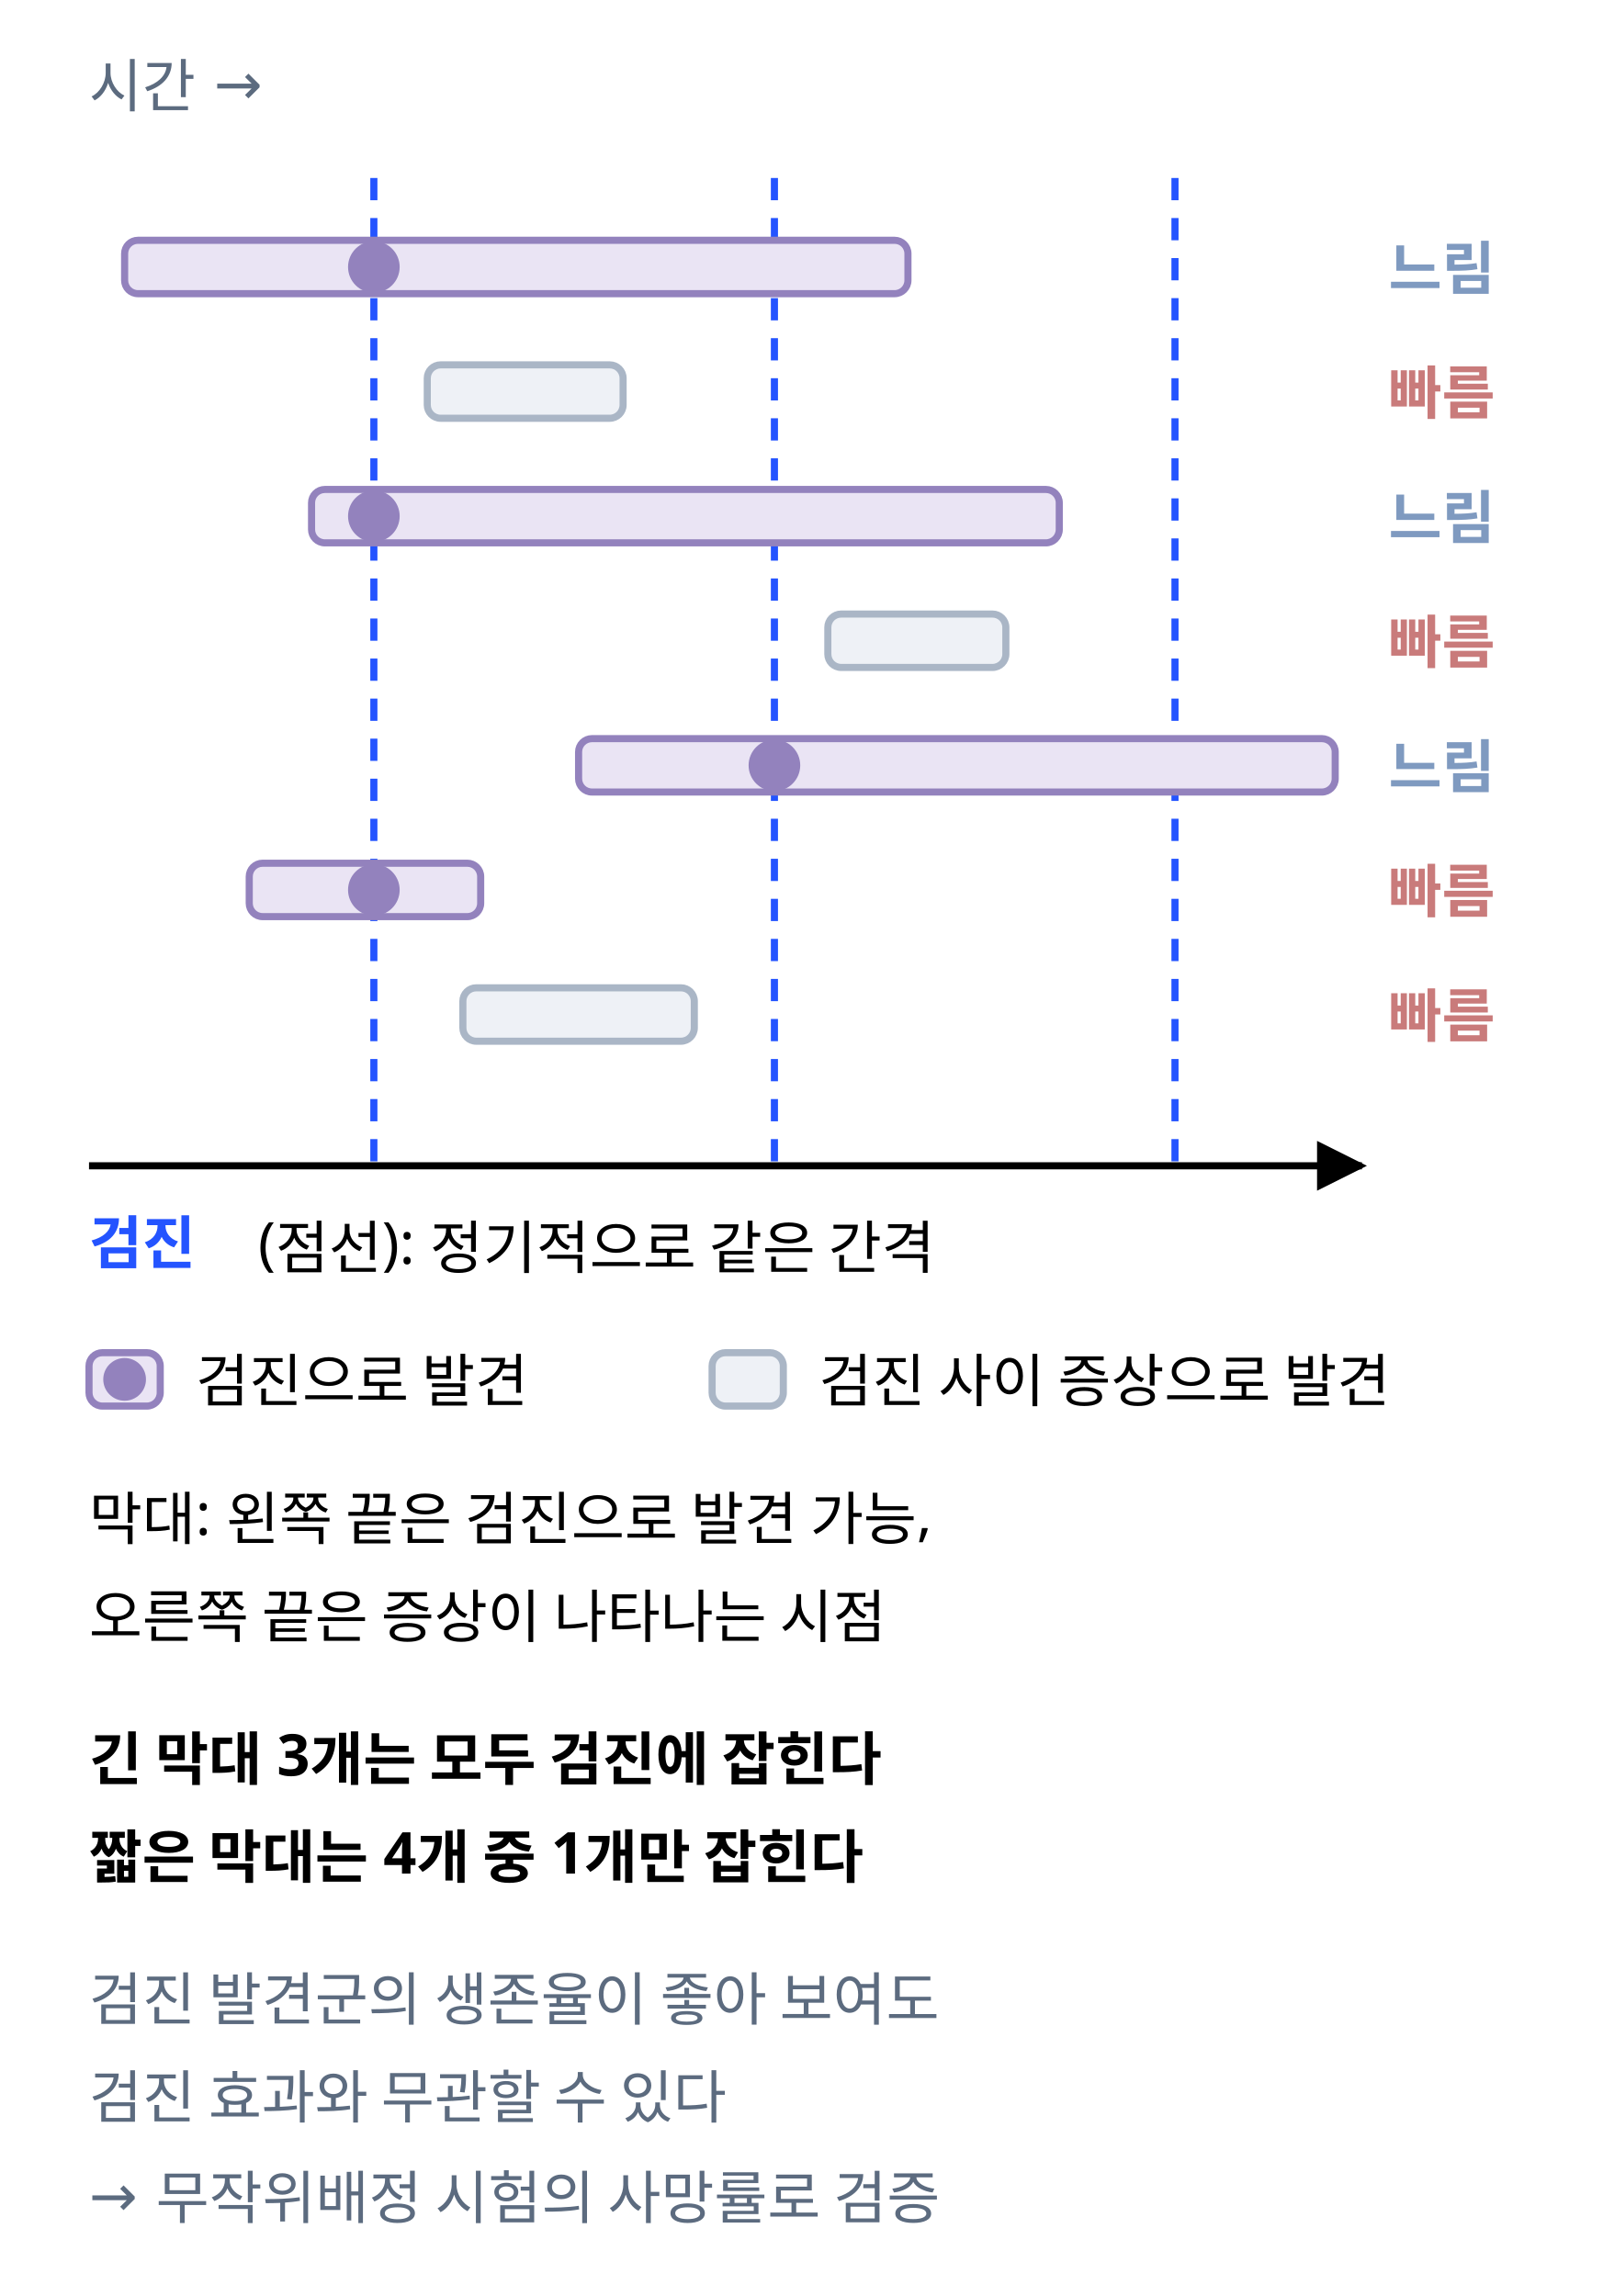
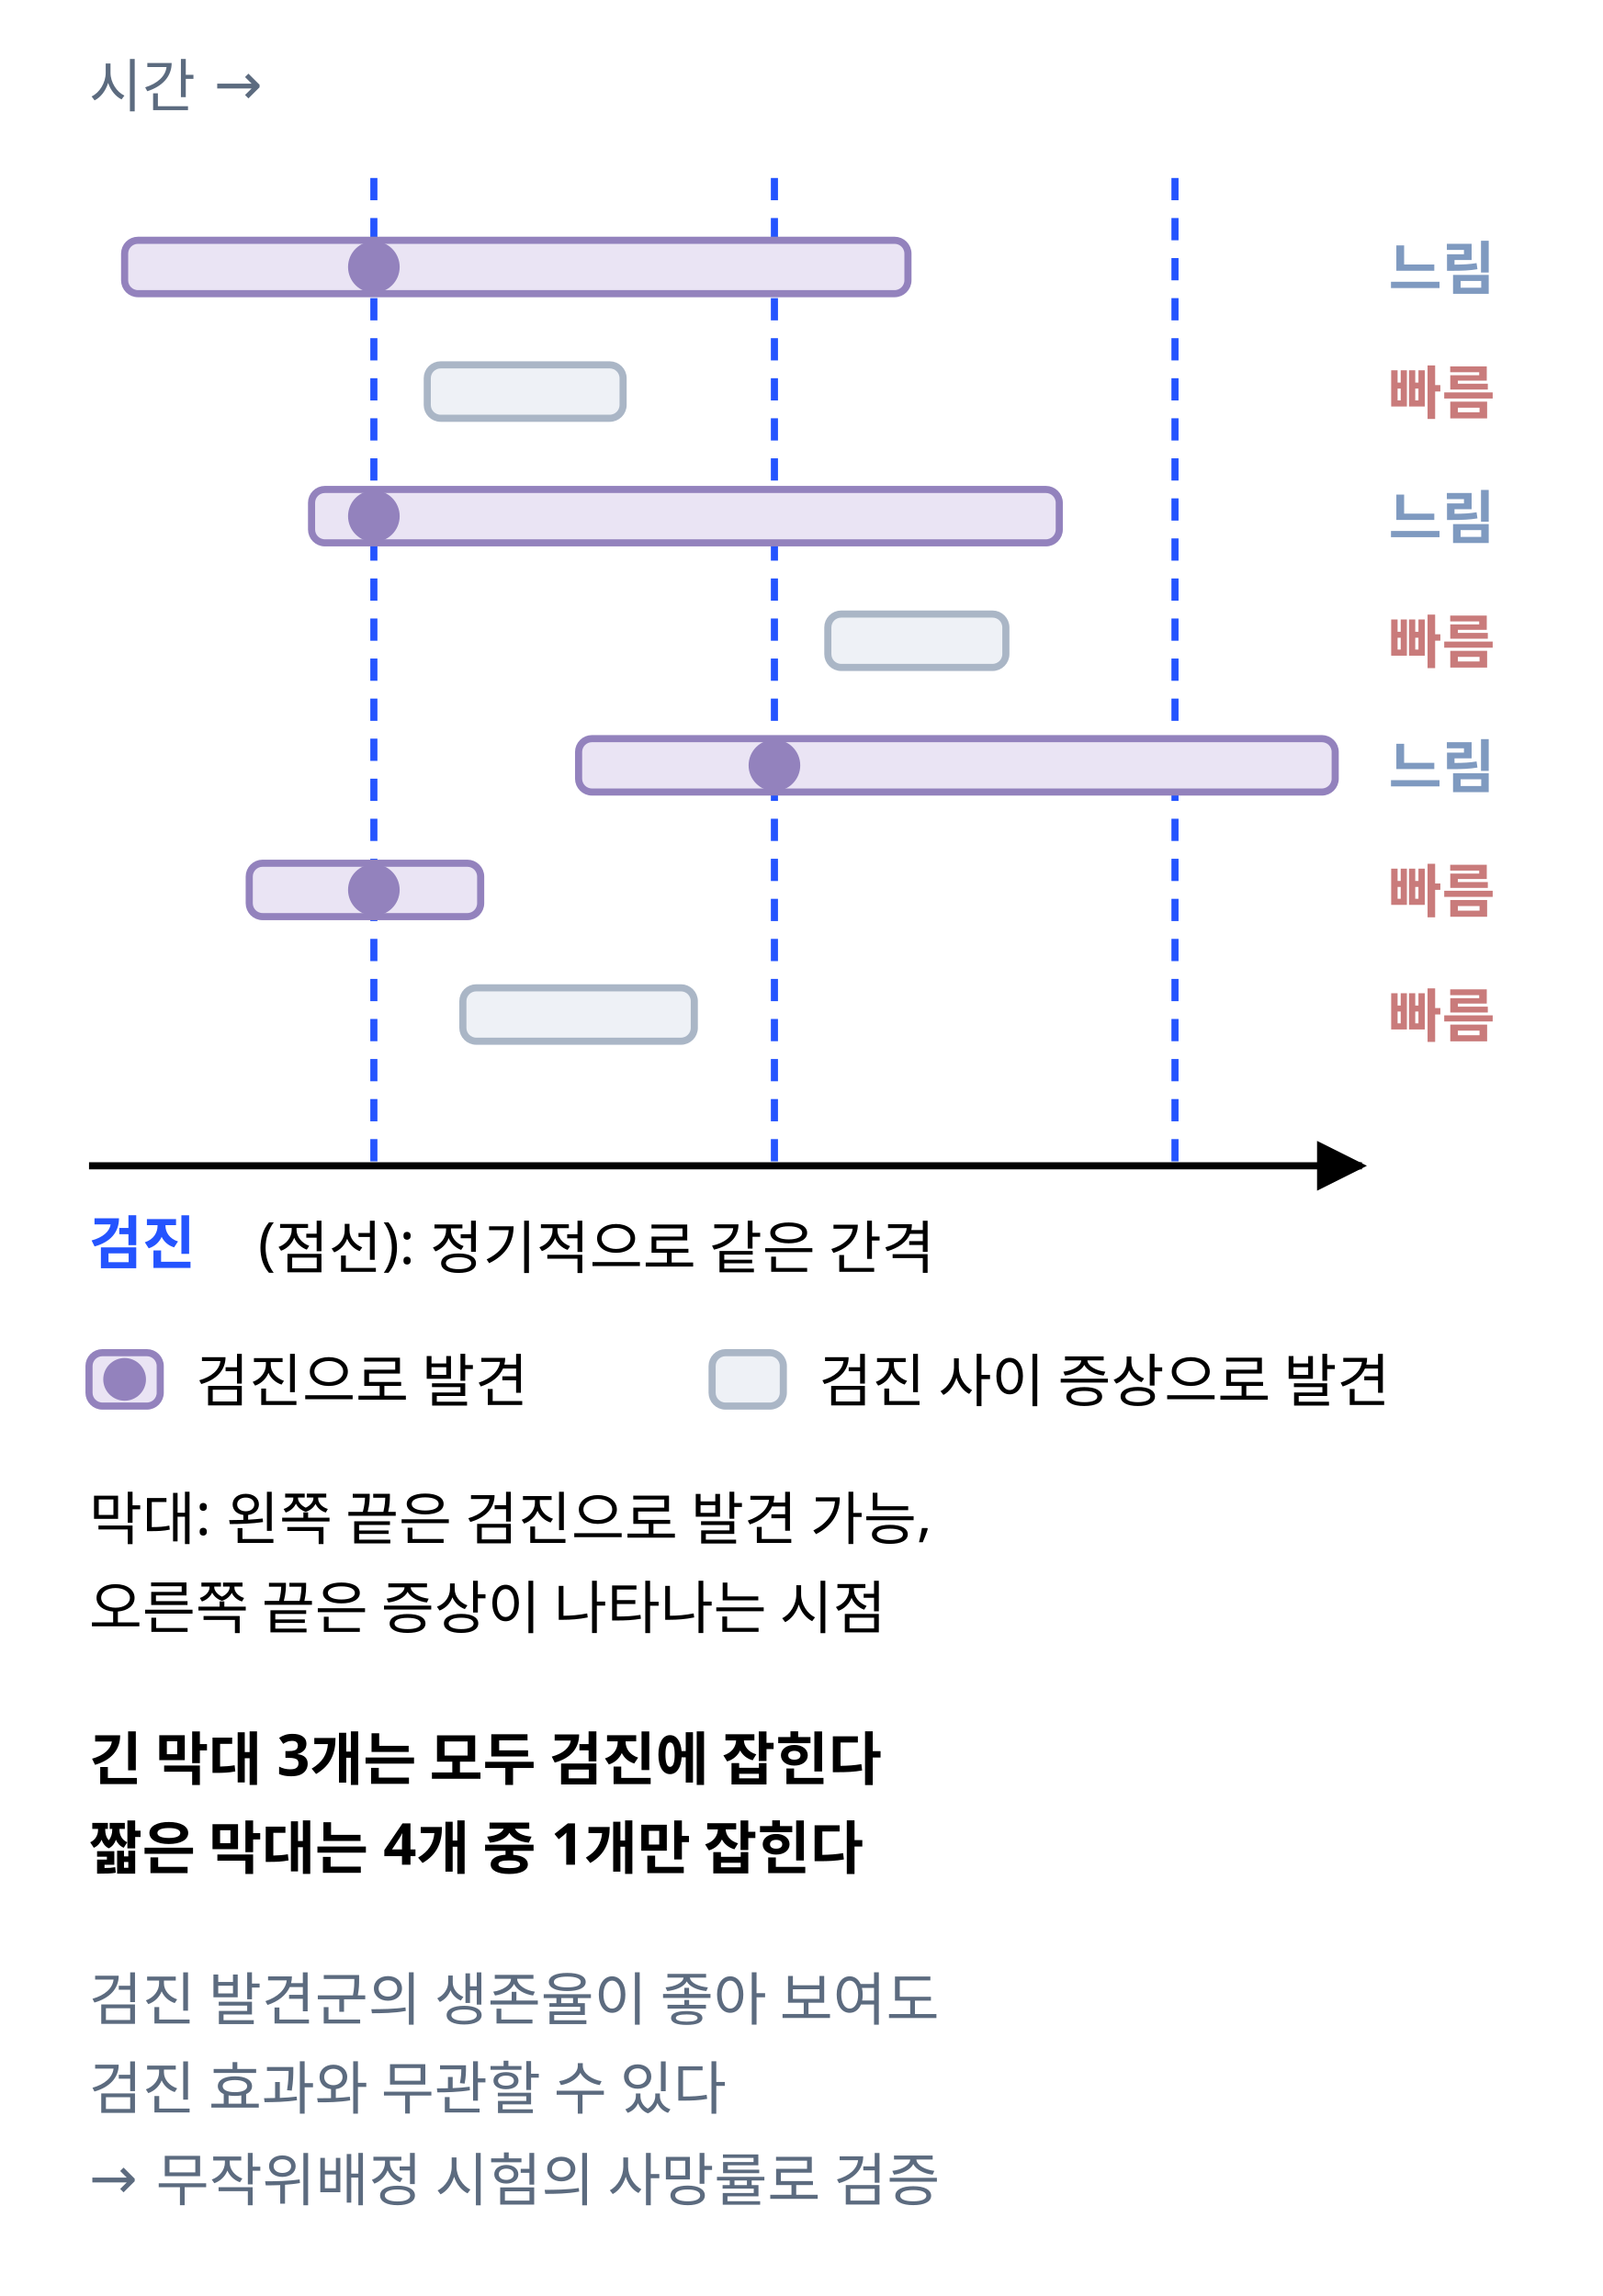
<svg xmlns="http://www.w3.org/2000/svg" class="si si-illus" viewBox="0 0 360 516" style="max-width:360px;color:var(--si-ink,var(--text,#1f2328))" role="img" aria-labelledby="length-time-bias-t" font-family="'Pretendard','Noto Sans KR','Apple SD Gothic Neo',sans-serif" font-size="13" fill="currentColor">
  <defs>
    <marker id="length-time-bias-ar" viewBox="0 0 10 10" refX="9" refY="5" markerWidth="7" markerHeight="7" orient="auto-start-reverse">
      <path d="M0,0L10,5L0,10z" style="fill:currentColor" />
    </marker>
  </defs>
  <text x="20" y="24" style="fill:var(--si-general,#5c6b7f)">시간 →</text>
  <line x1="84" y1="40" x2="84" y2="262" style="stroke:var(--si-accent,#2454ff);fill:none" stroke-width="1.6" stroke-dasharray="5 4" />
  <line x1="174" y1="40" x2="174" y2="262" style="stroke:var(--si-accent,#2454ff);fill:none" stroke-width="1.6" stroke-dasharray="5 4" />
  <line x1="264" y1="40" x2="264" y2="262" style="stroke:var(--si-accent,#2454ff);fill:none" stroke-width="1.6" stroke-dasharray="5 4" />
  <rect x="28" y="54" width="176" height="12" rx="3" style="stroke:var(--si-violet-s,#9382bd);fill:var(--si-violet-f,#eae4f4)" stroke-width="1.6" />
  <circle cx="84" cy="60" r="5" style="stroke:var(--si-violet-s,#9382bd);fill:var(--si-violet-s,#9382bd)" stroke-width="1.6" />
  <text x="312" y="65" font-weight="700" style="fill:var(--si-blue-s,#7f9ac0)">느림</text>
  <rect x="96" y="82" width="44" height="12" rx="3" style="stroke:var(--si-gray-s,#aab6c6);fill:var(--si-gray-f,#eef1f6)" stroke-width="1.6" />
  <text x="312" y="93" font-weight="700" style="fill:var(--si-rose-s,#c97b7b)">빠름</text>
  <rect x="70" y="110" width="168" height="12" rx="3" style="stroke:var(--si-violet-s,#9382bd);fill:var(--si-violet-f,#eae4f4)" stroke-width="1.6" />
  <circle cx="84" cy="116" r="5" style="stroke:var(--si-violet-s,#9382bd);fill:var(--si-violet-s,#9382bd)" stroke-width="1.6" />
  <text x="312" y="121" font-weight="700" style="fill:var(--si-blue-s,#7f9ac0)">느림</text>
  <rect x="186" y="138" width="40" height="12" rx="3" style="stroke:var(--si-gray-s,#aab6c6);fill:var(--si-gray-f,#eef1f6)" stroke-width="1.6" />
  <text x="312" y="149" font-weight="700" style="fill:var(--si-rose-s,#c97b7b)">빠름</text>
  <rect x="130" y="166" width="170" height="12" rx="3" style="stroke:var(--si-violet-s,#9382bd);fill:var(--si-violet-f,#eae4f4)" stroke-width="1.6" />
  <circle cx="174" cy="172" r="5" style="stroke:var(--si-violet-s,#9382bd);fill:var(--si-violet-s,#9382bd)" stroke-width="1.6" />
  <text x="312" y="177" font-weight="700" style="fill:var(--si-blue-s,#7f9ac0)">느림</text>
  <rect x="56" y="194" width="52" height="12" rx="3" style="stroke:var(--si-violet-s,#9382bd);fill:var(--si-violet-f,#eae4f4)" stroke-width="1.6" />
  <circle cx="84" cy="200" r="5" style="stroke:var(--si-violet-s,#9382bd);fill:var(--si-violet-s,#9382bd)" stroke-width="1.6" />
  <text x="312" y="205" font-weight="700" style="fill:var(--si-rose-s,#c97b7b)">빠름</text>
  <rect x="104" y="222" width="52" height="12" rx="3" style="stroke:var(--si-gray-s,#aab6c6);fill:var(--si-gray-f,#eef1f6)" stroke-width="1.6" />
  <text x="312" y="233" font-weight="700" style="fill:var(--si-rose-s,#c97b7b)">빠름</text>
  <line x1="20" y1="262" x2="306" y2="262" style="stroke:currentColor;fill:none" stroke-width="1.6" marker-end="url(#length-time-bias-ar)" />
  <text x="20" y="284" font-weight="700" style="fill:var(--si-accent,#2454ff)">검진</text>
  <text x="58" y="284">(점선): 정기적으로 같은 간격</text>
  <rect x="20" y="304" width="16" height="12" rx="3" style="stroke:var(--si-violet-s,#9382bd);fill:var(--si-violet-f,#eae4f4)" stroke-width="1.6" />
  <circle cx="28" cy="310" r="4" style="stroke:var(--si-violet-s,#9382bd);fill:var(--si-violet-s,#9382bd)" stroke-width="1.6" />
  <text x="44" y="315">검진으로 발견</text>
  <rect x="160" y="304" width="16" height="12" rx="3" style="stroke:var(--si-gray-s,#aab6c6);fill:var(--si-gray-f,#eef1f6)" stroke-width="1.6" />
  <text x="184" y="315">검진 사이 증상으로 발견</text>
  <text x="20" y="346">막대: 왼쪽 끝은 검진으로 발견 가능,</text>
-   <text x="20" y="368">오른쪽 끝은 증상이 나타나는 시점</text>
+   <text x="20" y="366">오른쪽 끝은 증상이 나타나는 시점</text>
  <text x="20" y="400" font-weight="700">긴 막대 3개는 모두 검진에 잡힌다</text>
-   <text x="20" y="422" font-weight="700">짧은 막대는 4개 중 1개만 잡힌다</text>
+   <text x="20" y="420" font-weight="700">짧은 막대는 4개 중 1개만 잡힌다</text>
  <text x="20" y="454" style="fill:var(--si-general,#5c6b7f)">검진 발견군의 생존율이 좋아 보여도</text>
-   <text x="20" y="476" style="fill:var(--si-general,#5c6b7f)">검진 효과와 무관할 수 있다</text>
-   <text x="20" y="498" style="fill:var(--si-general,#5c6b7f)">→ 무작위배정 시험의 사망률로 검증</text>
+   <text x="20" y="474" style="fill:var(--si-general,#5c6b7f)">검진 효과와 무관할 수 있다</text>
+   <text x="20" y="494" style="fill:var(--si-general,#5c6b7f)">→ 무작위배정 시험의 사망률로 검증</text>
</svg>
